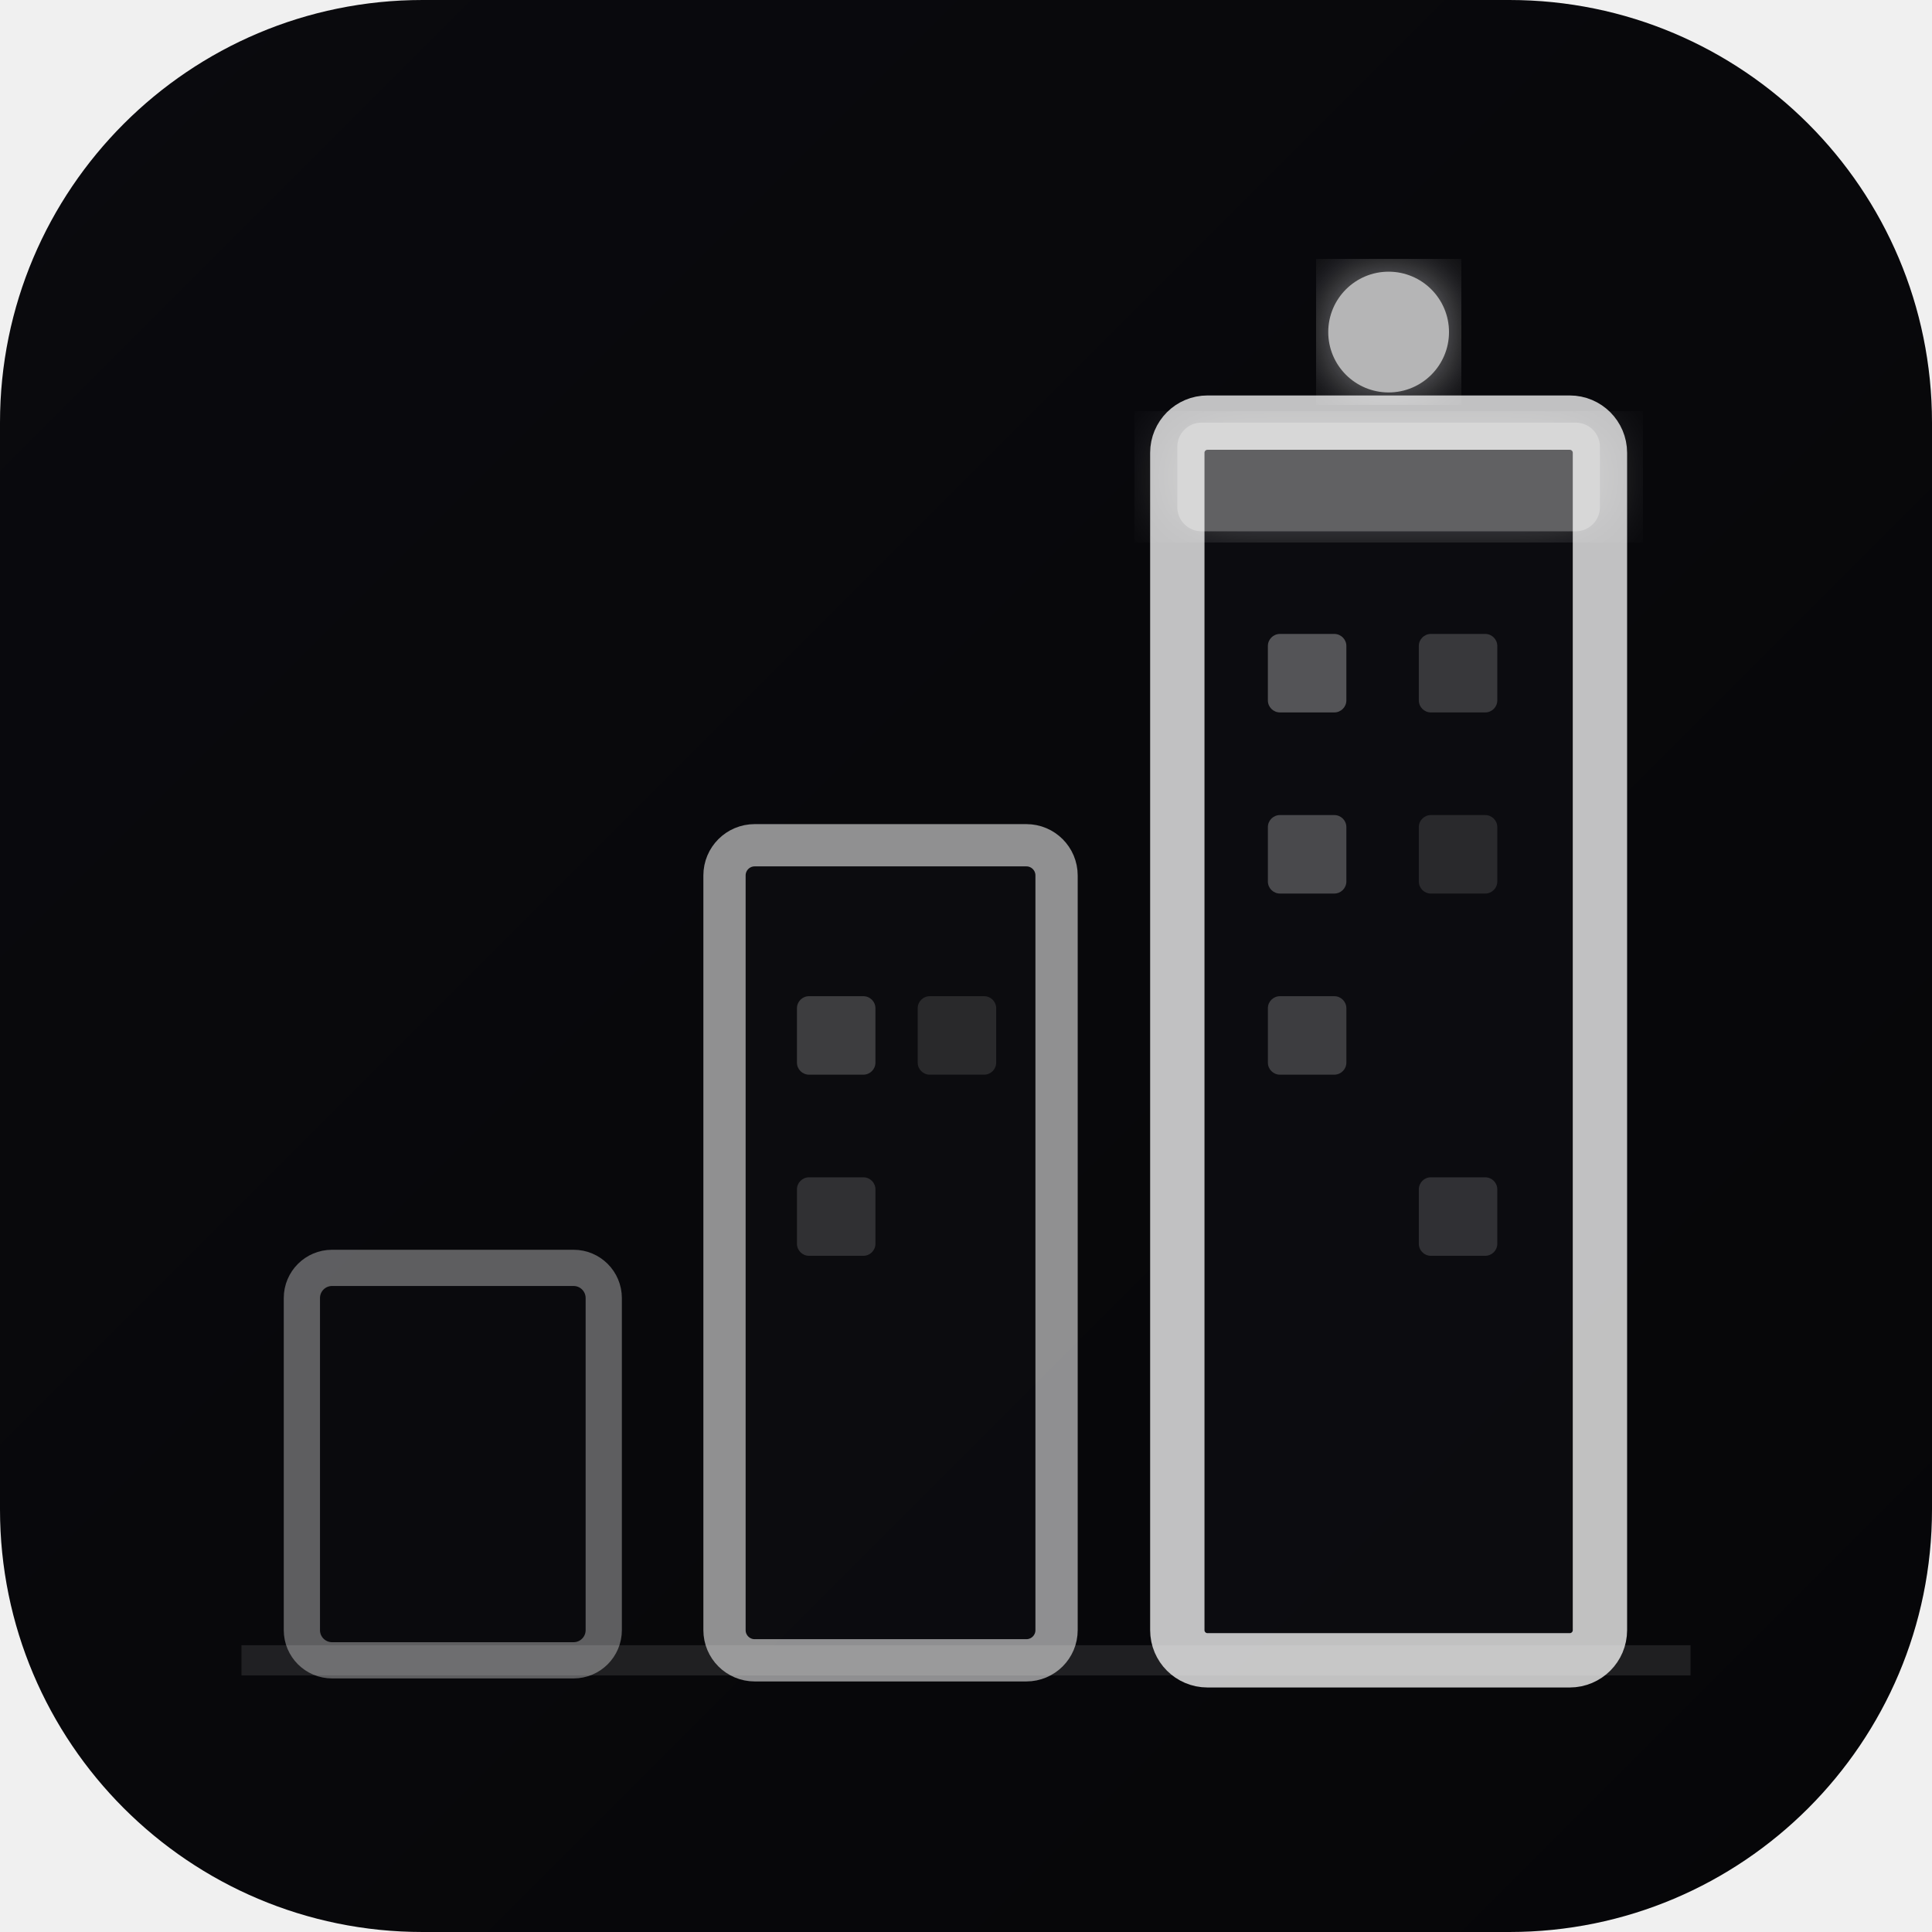
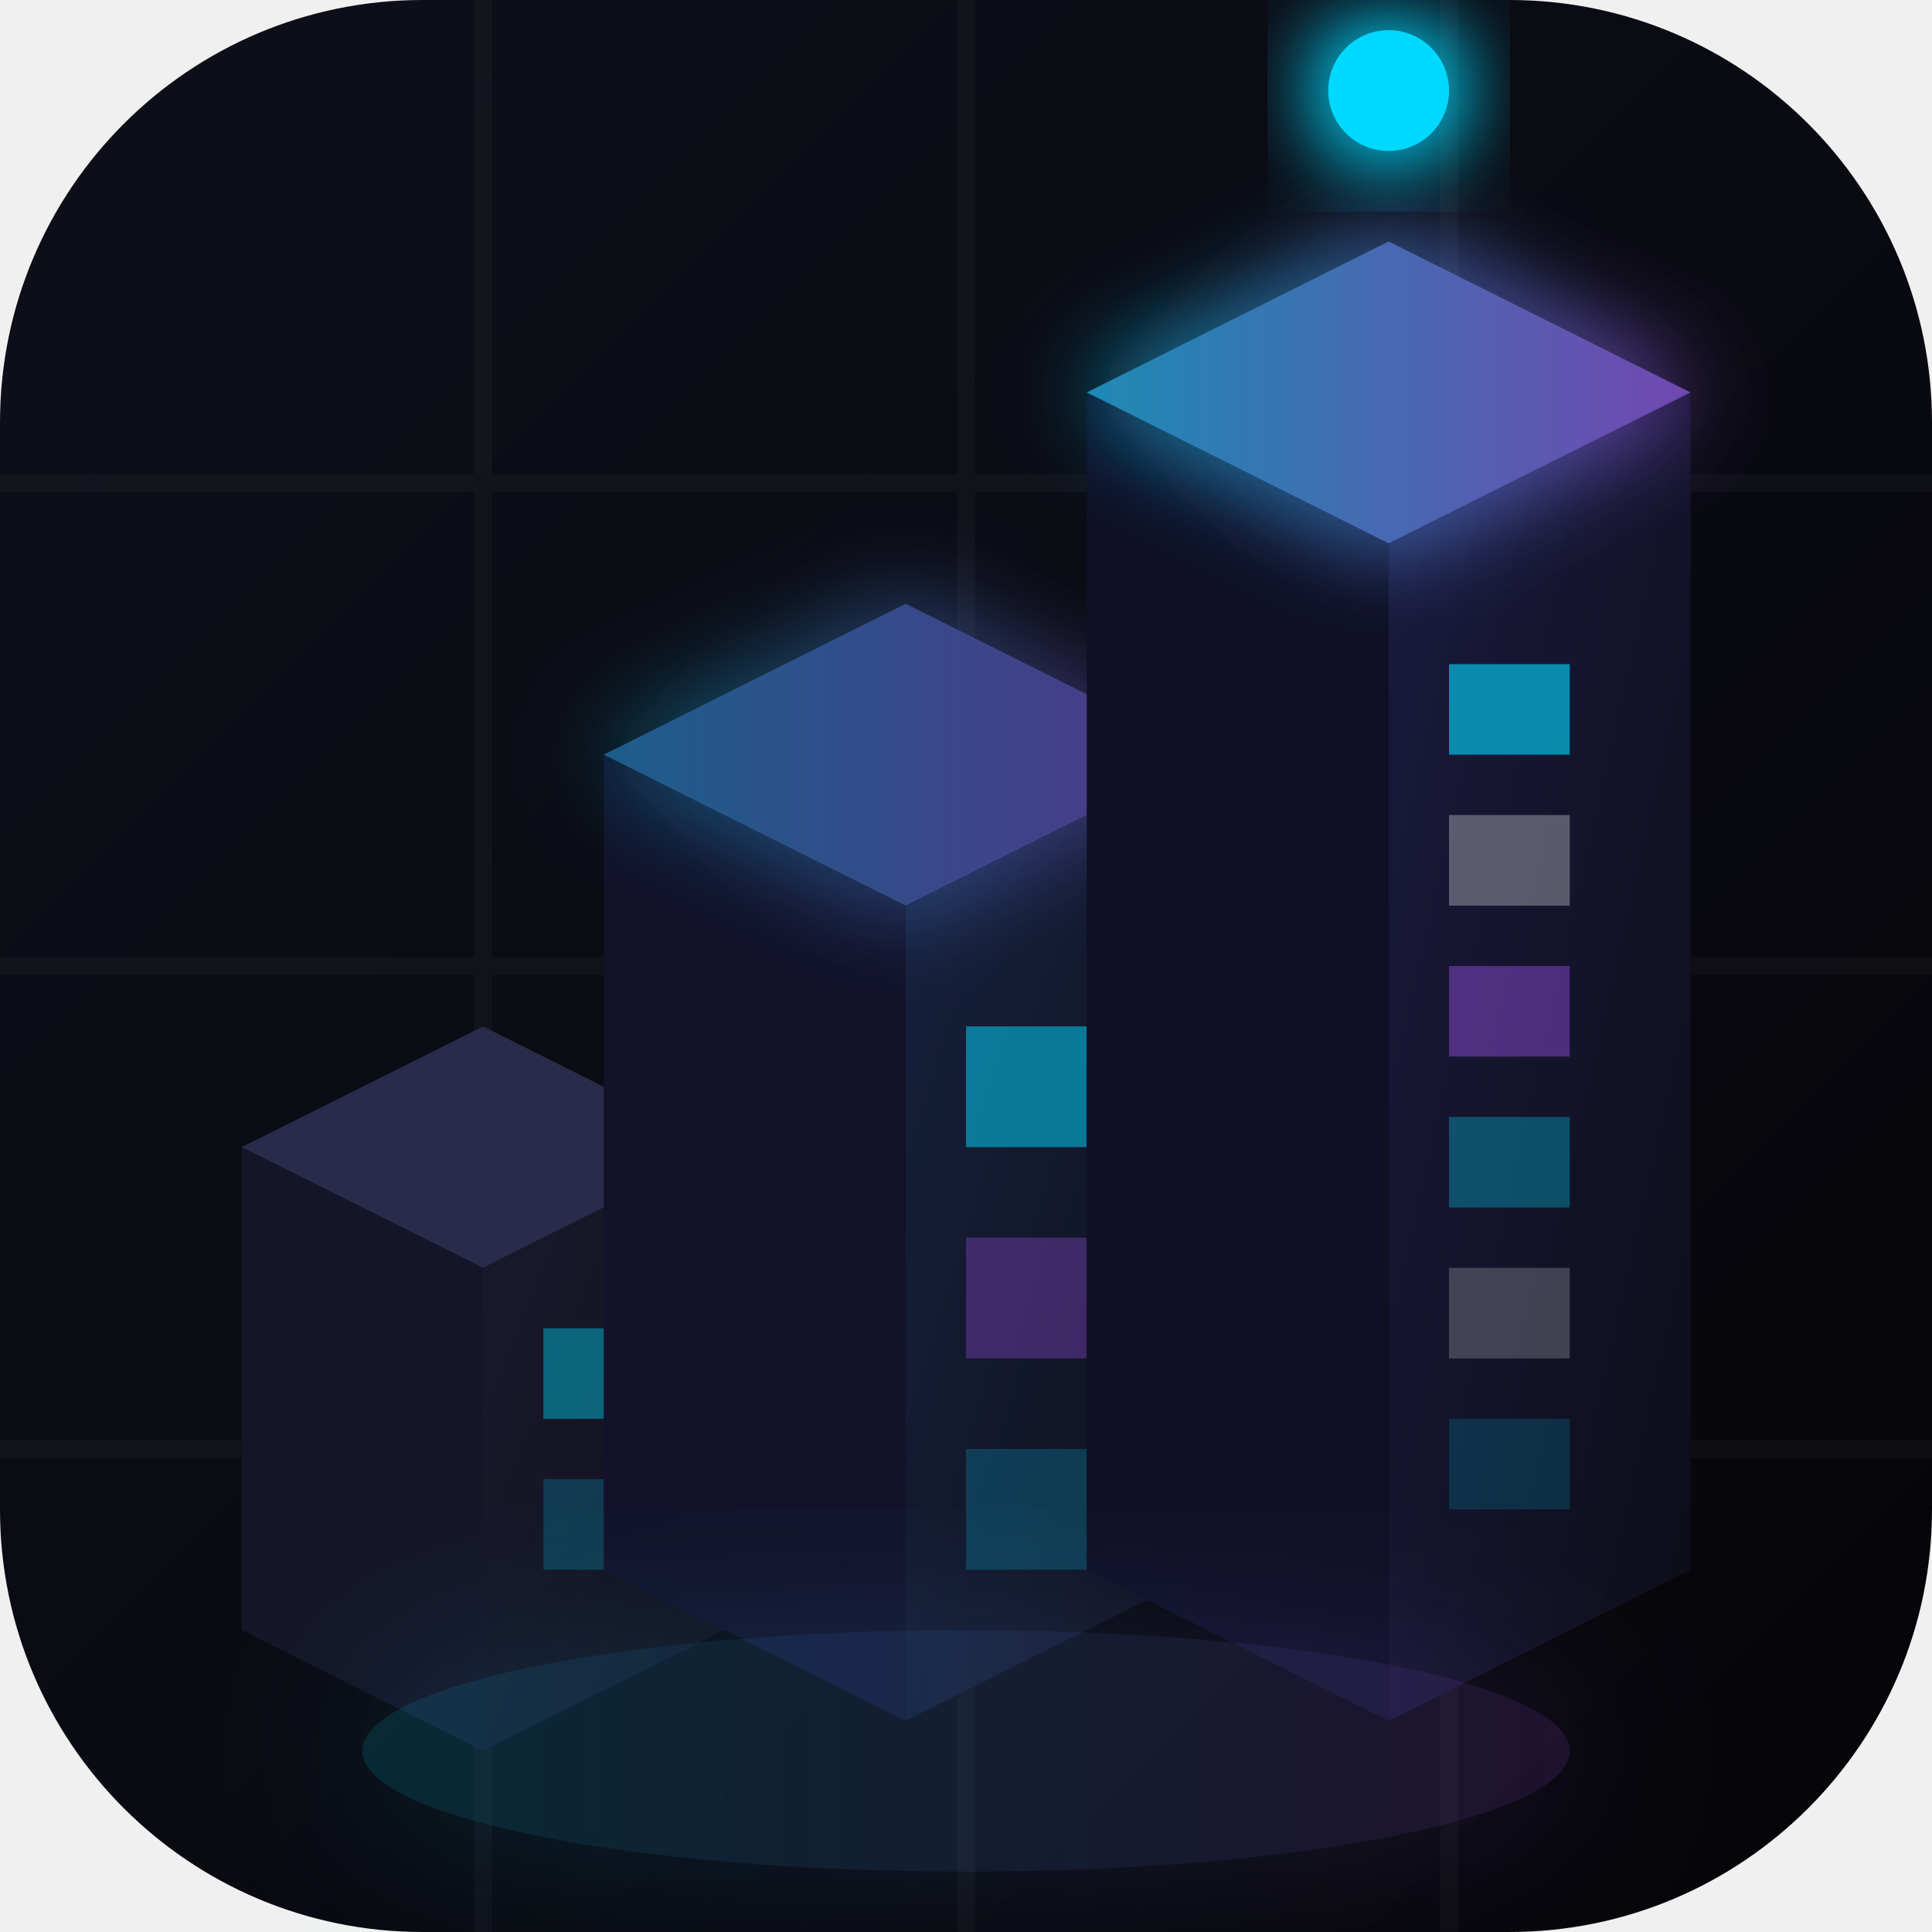
<svg xmlns="http://www.w3.org/2000/svg" viewBox="0 0 32 32">
  <defs>
    <linearGradient id="bg" x1="0%" y1="0%" x2="100%" y2="100%">
-       <stop offset="0%" stop-color="#0a0a0e" />
-       <stop offset="100%" stop-color="#060608" />
+       <stop offset="0%" stop-color="#0f0f1a" />
+       <stop offset="50%" stop-color="#0a0a12" />
+       <stop offset="100%" stop-color="#050508" />
    </linearGradient>
-     <filter id="glow">
-       <feGaussianBlur stdDeviation="0.6" result="blur" />
+     <linearGradient id="building1" x1="0%" y1="0%" x2="100%" y2="100%">
+       <stop offset="0%" stop-color="#1a1a2e" />
+       <stop offset="100%" stop-color="#0f0f1a" />
+     </linearGradient>
+     <linearGradient id="building2" x1="0%" y1="0%" x2="100%" y2="100%">
+       <stop offset="0%" stop-color="#16213e" />
+       <stop offset="100%" stop-color="#0f0f1a" />
+     </linearGradient>
+     <linearGradient id="building3" x1="0%" y1="0%" x2="100%" y2="100%">
+       <stop offset="0%" stop-color="#1a1a3e" />
+       <stop offset="100%" stop-color="#0d0d18" />
+     </linearGradient>
+     <filter id="glow" x="-50%" y="-50%" width="200%" height="200%">
+       <feGaussianBlur stdDeviation="0.8" result="blur" />
+       <feMerge>
+         <feMergeNode in="blur" />
+         <feMergeNode in="blur" />
+         <feMergeNode in="SourceGraphic" />
+       </feMerge>
+     </filter>
+     <filter id="softGlow" x="-50%" y="-50%" width="200%" height="200%">
+       <feGaussianBlur stdDeviation="1.5" result="blur" />
      <feMerge>
        <feMergeNode in="blur" />
        <feMergeNode in="SourceGraphic" />
      </feMerge>
    </filter>
+     <linearGradient id="accent" x1="0%" y1="0%" x2="100%" y2="0%">
+       <stop offset="0%" stop-color="#00d9ff" />
+       <stop offset="100%" stop-color="#a855f7" />
+     </linearGradient>
  </defs>
  <rect width="32" height="32" rx="7" fill="url(#bg)" />
-   <line x1="4" y1="27.5" x2="28" y2="27.5" stroke="#ffffff" stroke-width="0.5" opacity="0.1" />
-   <rect x="5" y="21" width="5" height="6.5" rx="0.5" fill="#0e0e12" stroke="#ffffff" stroke-width="0.6" opacity="0.35" />
-   <rect x="12" y="14" width="5.5" height="13.5" rx="0.5" fill="#0e0e12" stroke="#ffffff" stroke-width="0.7" opacity="0.55" />
-   <rect x="13.2" y="16.5" width="1.3" height="1.3" rx="0.2" fill="#ffffff" opacity="0.2" />
-   <rect x="15.2" y="16.5" width="1.3" height="1.3" rx="0.2" fill="#ffffff" opacity="0.12" />
-   <rect x="13.2" y="19.5" width="1.3" height="1.3" rx="0.2" fill="#ffffff" opacity="0.15" />
-   <rect x="19.5" y="7" width="7" height="20.5" rx="0.5" fill="#0e0e12" stroke="#ffffff" stroke-width="0.9" opacity="0.75" />
-   <rect x="19.5" y="7" width="7" height="1.8" rx="0.4" fill="#ffffff" opacity="0.35" filter="url(#glow)" />
-   <rect x="21" y="10.5" width="1.3" height="1.3" rx="0.2" fill="#ffffff" opacity="0.3" />
-   <rect x="23.5" y="10.5" width="1.3" height="1.3" rx="0.2" fill="#ffffff" opacity="0.18" />
-   <rect x="21" y="13.5" width="1.3" height="1.3" rx="0.2" fill="#ffffff" opacity="0.25" />
-   <rect x="23.5" y="13.5" width="1.3" height="1.3" rx="0.2" fill="#ffffff" opacity="0.12" />
-   <rect x="21" y="16.5" width="1.3" height="1.3" rx="0.2" fill="#ffffff" opacity="0.2" />
-   <rect x="23.5" y="19.5" width="1.3" height="1.3" rx="0.2" fill="#ffffff" opacity="0.15" />
-   <circle cx="23" cy="5.5" r="1" fill="#ffffff" opacity="0.7" filter="url(#glow)" />
+   <g opacity="0.03">
+     <line x1="8" y1="0" x2="8" y2="32" stroke="#fff" stroke-width="0.3" />
+     <line x1="16" y1="0" x2="16" y2="32" stroke="#fff" stroke-width="0.3" />
+     <line x1="24" y1="0" x2="24" y2="32" stroke="#fff" stroke-width="0.3" />
+     <line x1="0" y1="8" x2="32" y2="8" stroke="#fff" stroke-width="0.3" />
+     <line x1="0" y1="16" x2="32" y2="16" stroke="#fff" stroke-width="0.3" />
+     <line x1="0" y1="24" x2="32" y2="24" stroke="#fff" stroke-width="0.3" />
+   </g>
+   <g transform="translate(4, 17)">
+     <polygon points="4,0 8,2 4,4 0,2" fill="#2a2a4a" />
+     <polygon points="8,2 8,10 4,12 4,4" fill="url(#building1)" />
+     <polygon points="0,2 4,4 4,12 0,10" fill="#151528" />
+     <rect x="5" y="5" width="1.5" height="1.5" fill="#00d9ff" opacity="0.4" />
+     <rect x="5" y="7.5" width="1.5" height="1.5" fill="#00d9ff" opacity="0.2" />
+   </g>
+   <g transform="translate(10, 10)">
+     <polygon points="5,0 10,2.5 5,5 0,2.5" fill="#2a2a5a" />
+     <polygon points="10,2.5 10,16 5,18.5 5,5" fill="url(#building2)" />
+     <polygon points="0,2.5 5,5 5,18.5 0,16" fill="#12122a" />
+     <polygon points="5,0 10,2.5 5,5 0,2.5" fill="url(#accent)" opacity="0.3" filter="url(#glow)" />
+     <rect x="6" y="7" width="2" height="2" fill="#00d9ff" opacity="0.5" />
+     <rect x="6" y="10.5" width="2" height="2" fill="#a855f7" opacity="0.3" />
+     <rect x="6" y="14" width="2" height="2" fill="#00d9ff" opacity="0.2" />
+   </g>
+   <g transform="translate(18, 4)">
+     <polygon points="5,0 10,2.5 5,5 0,2.5" fill="#3a3a6a" />
+     <polygon points="10,2.5 10,22 5,24.5 5,5" fill="url(#building3)" />
+     <polygon points="0,2.5 5,5 5,24.5 0,22" fill="#0f0f25" />
+     <polygon points="5,0 10,2.5 5,5 0,2.5" fill="url(#accent)" opacity="0.5" filter="url(#glow)" />
+     <line x1="5" y1="0" x2="5" y2="-2" stroke="url(#accent)" stroke-width="0.8" opacity="0.6" />
+     <circle cx="5" cy="-2.5" r="1" fill="#00d9ff" filter="url(#glow)" />
+     <rect x="6" y="7" width="2" height="1.5" fill="#00d9ff" opacity="0.6" />
+     <rect x="6" y="9.5" width="2" height="1.5" fill="#fff" opacity="0.3" />
+     <rect x="6" y="12" width="2" height="1.5" fill="#a855f7" opacity="0.4" />
+     <rect x="6" y="14.5" width="2" height="1.5" fill="#00d9ff" opacity="0.3" />
+     <rect x="6" y="17" width="2" height="1.5" fill="#fff" opacity="0.2" />
+     <rect x="6" y="19.5" width="2" height="1.5" fill="#00d9ff" opacity="0.15" />
+   </g>
+   <ellipse cx="16" cy="29" rx="10" ry="2" fill="url(#accent)" opacity="0.15" filter="url(#softGlow)" />
</svg>
